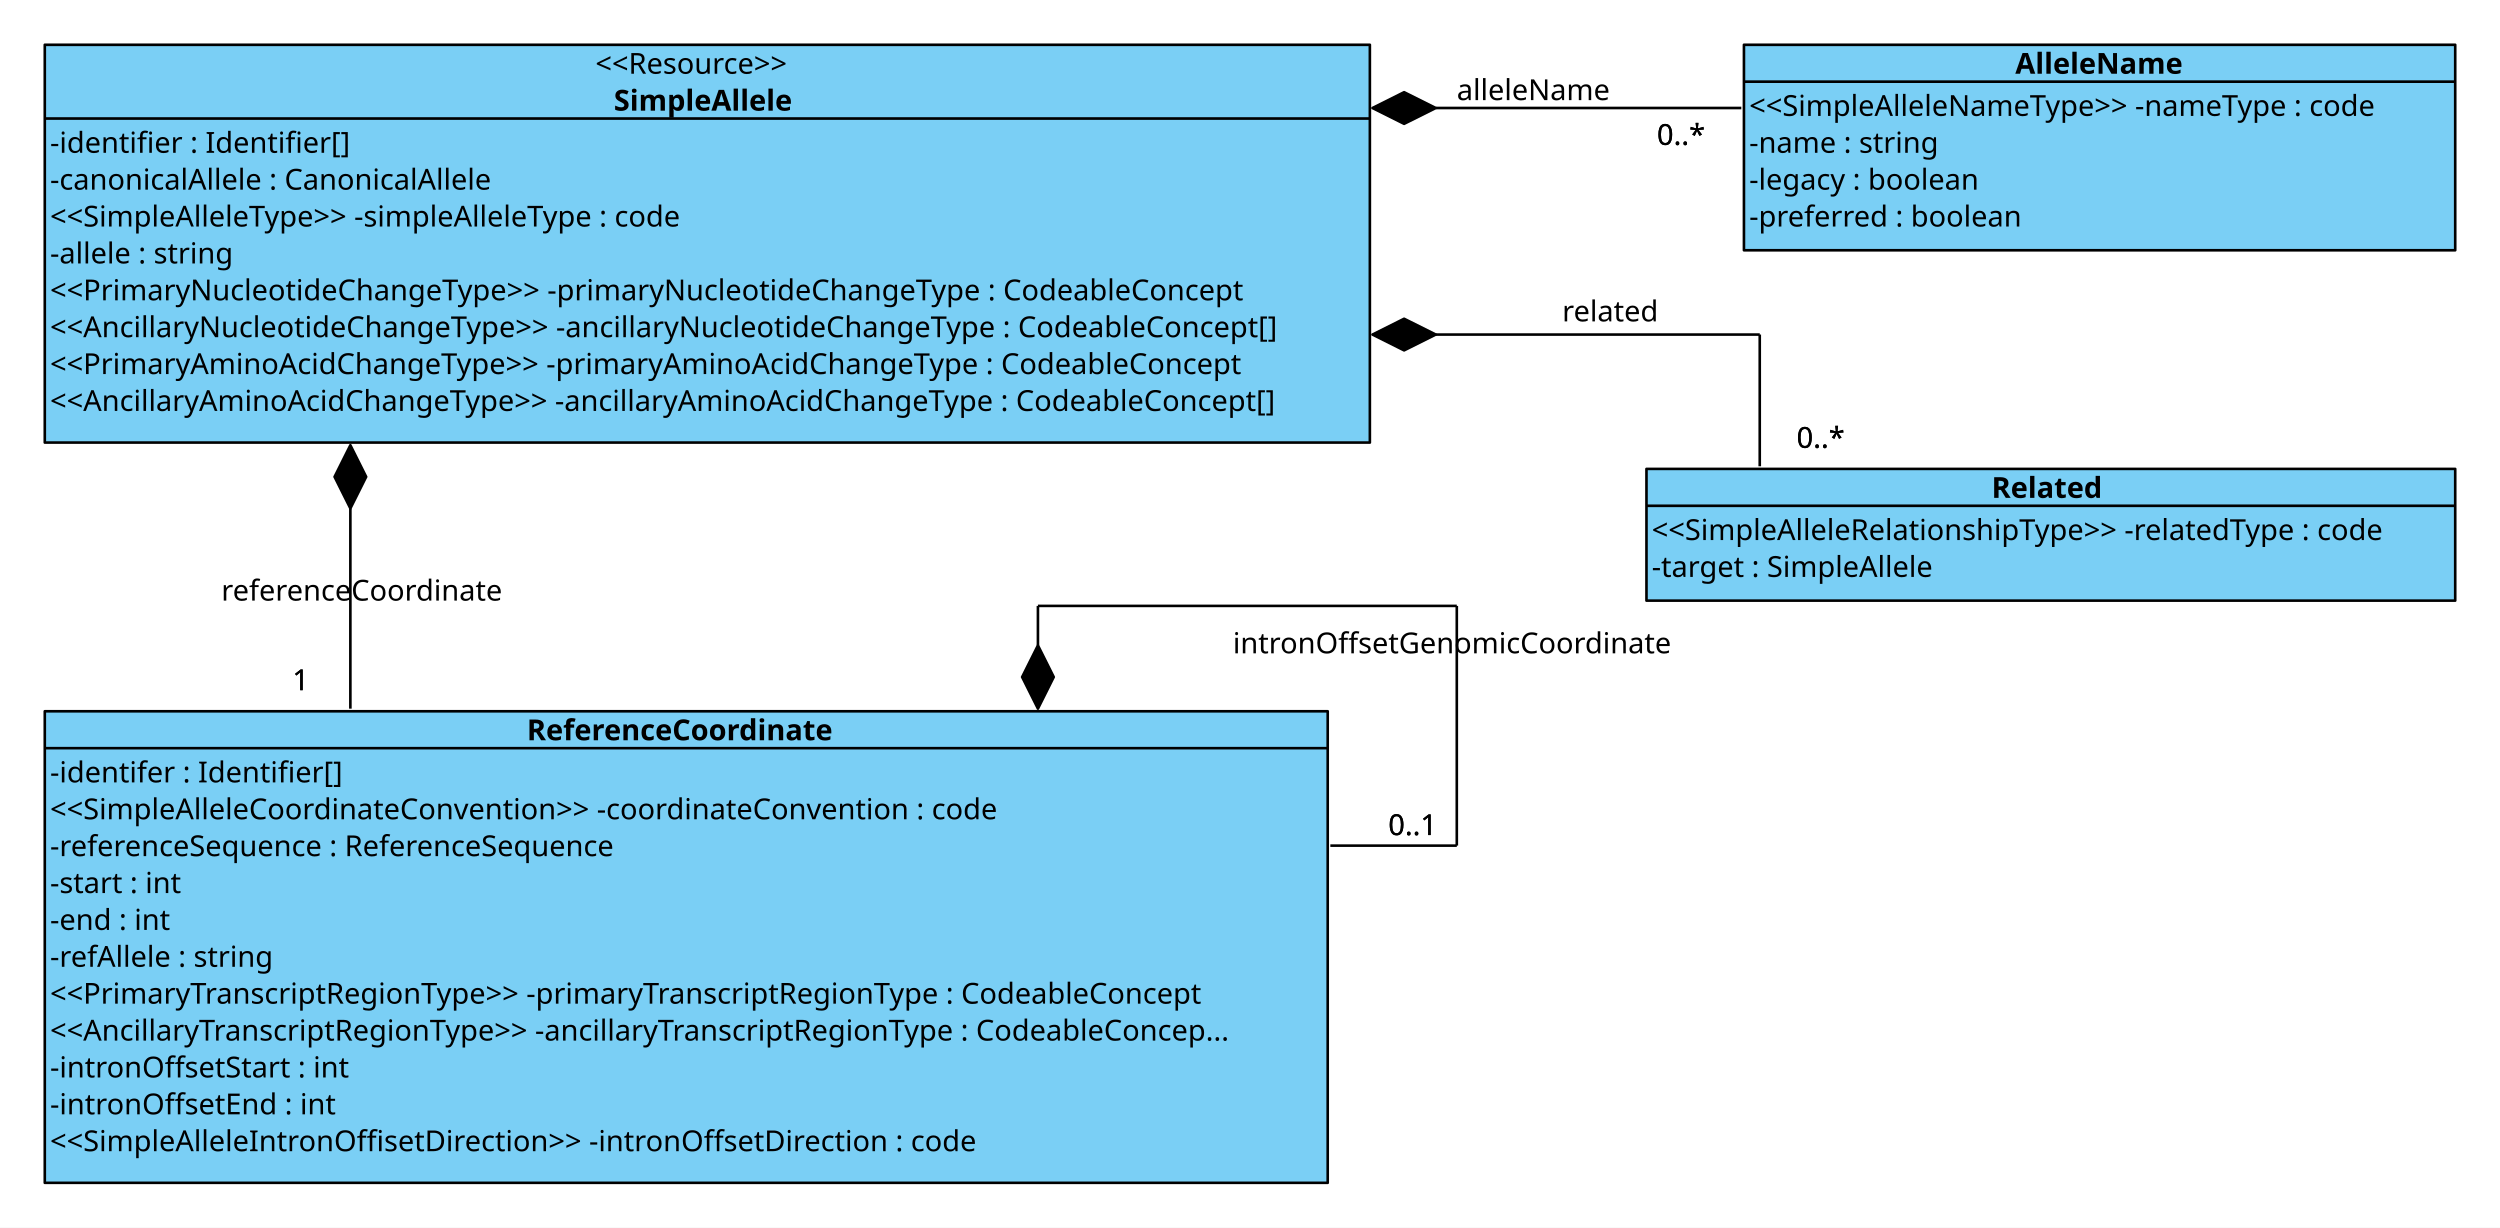
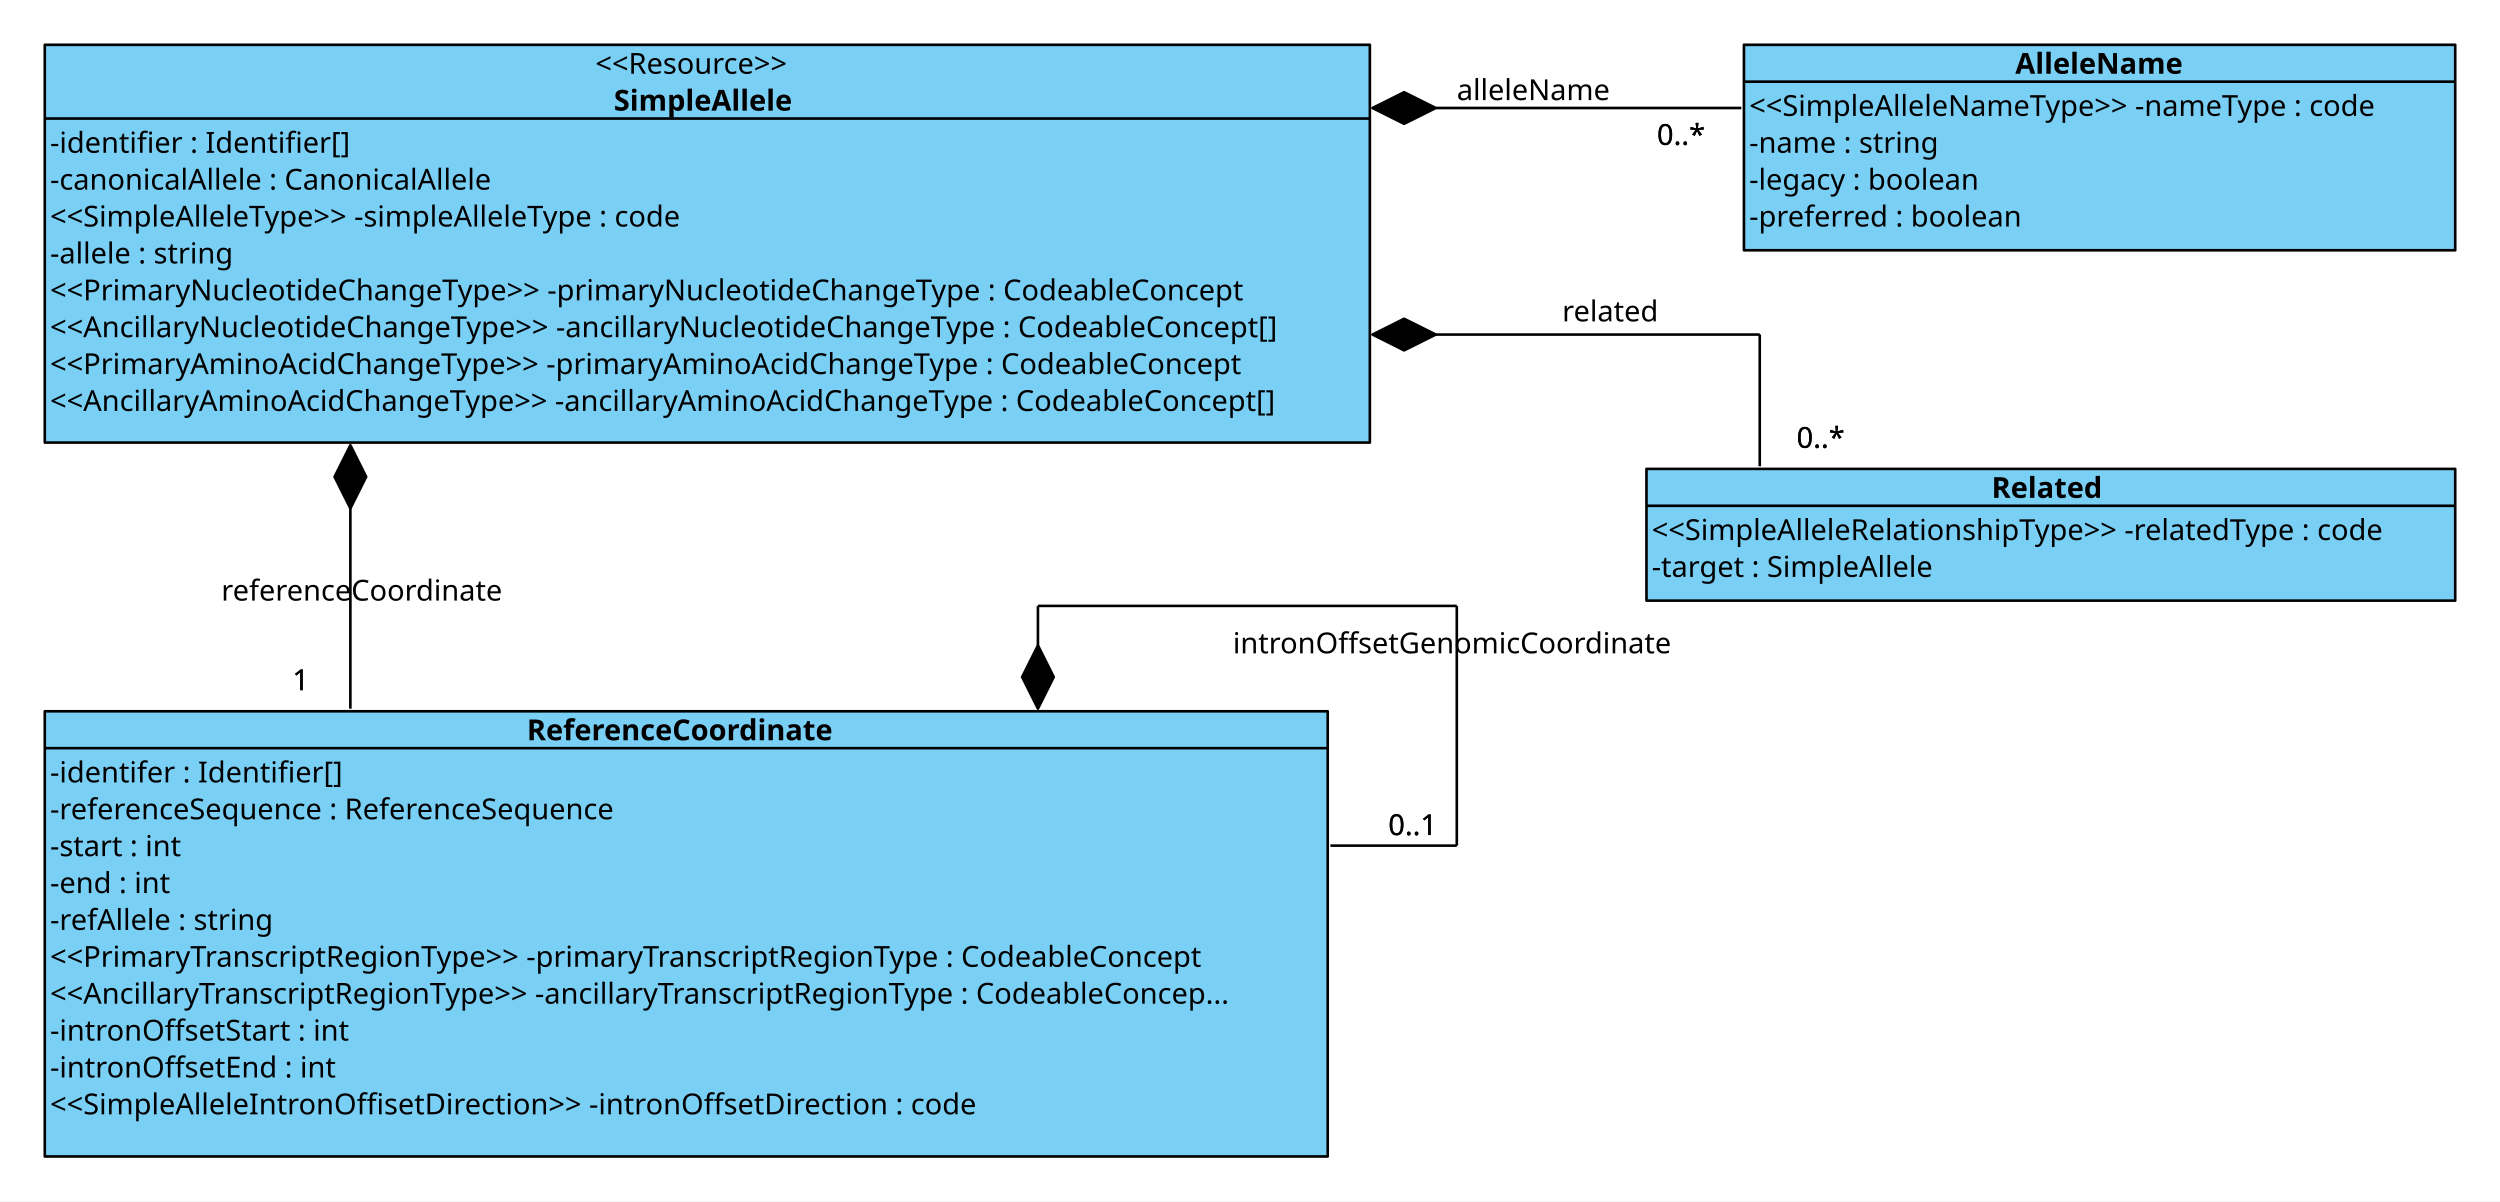
- <svg xmlns="http://www.w3.org/2000/svg" fill-opacity="0" color-rendering="auto" color-interpolation="auto" stroke="rgb(0,0,0)" text-rendering="auto" stroke-linecap="square" width="949" stroke-miterlimit="10" stroke-opacity="0" shape-rendering="auto" fill="rgb(0,0,0)" stroke-dasharray="none" font-weight="normal" stroke-width="1" height="466" font-family="'Dialog'" font-style="normal" stroke-linejoin="miter" font-size="12" stroke-dashoffset="0" image-rendering="auto">
+ <svg xmlns="http://www.w3.org/2000/svg" fill-opacity="0" color-rendering="auto" color-interpolation="auto" stroke="rgb(0,0,0)" text-rendering="auto" stroke-linecap="square" width="949" stroke-miterlimit="10" stroke-opacity="0" shape-rendering="auto" fill="rgb(0,0,0)" stroke-dasharray="none" font-weight="normal" stroke-width="1" height="456" font-family="'Dialog'" font-style="normal" stroke-linejoin="miter" font-size="12" stroke-dashoffset="0" image-rendering="auto">
  <defs id="genericDefs" />
  <g>
    <defs id="defs1">
      <clipPath clipPathUnits="userSpaceOnUse" id="clipPath1">
        <path d="M-9 -9 L512 -9 L512 160 L-9 160 L-9 -9 Z" />
      </clipPath>
      <clipPath clipPathUnits="userSpaceOnUse" id="clipPath2">
        <path d="M0 0 L0 123 L503 123 L503 0 Z" />
      </clipPath>
      <clipPath clipPathUnits="userSpaceOnUse" id="clipPath3">
        <path d="M0 0 L503 0 L503 28 L0 28 L0 0 Z" />
      </clipPath>
      <clipPath clipPathUnits="userSpaceOnUse" id="clipPath4">
        <path d="M-9 -9 L279 -9 L279 87 L-9 87 L-9 -9 Z" />
      </clipPath>
      <clipPath clipPathUnits="userSpaceOnUse" id="clipPath5">
        <path d="M0 0 L0 64 L270 64 L270 0 Z" />
      </clipPath>
      <clipPath clipPathUnits="userSpaceOnUse" id="clipPath6">
        <path d="M0 0 L270 0 L270 14 L0 14 L0 0 Z" />
      </clipPath>
      <clipPath clipPathUnits="userSpaceOnUse" id="clipPath7">
-         <path d="M-9 -9 L496 -9 L496 188 L-9 188 L-9 -9 Z" />
+         <path d="M-9 -9 L496 -9 L496 178 L-9 178 L-9 -9 Z" />
      </clipPath>
      <clipPath clipPathUnits="userSpaceOnUse" id="clipPath8">
-         <path d="M0 0 L0 165 L487 165 L487 0 Z" />
+         <path d="M0 0 L0 155 L487 155 L487 0 Z" />
      </clipPath>
      <clipPath clipPathUnits="userSpaceOnUse" id="clipPath9">
        <path d="M0 0 L487 0 L487 14 L0 14 L0 0 Z" />
      </clipPath>
      <clipPath clipPathUnits="userSpaceOnUse" id="clipPath10">
        <path d="M-9 -9 L316 -9 L316 59 L-9 59 L-9 -9 Z" />
      </clipPath>
      <clipPath clipPathUnits="userSpaceOnUse" id="clipPath11">
        <path d="M0 0 L0 36 L307 36 L307 0 Z" />
      </clipPath>
      <clipPath clipPathUnits="userSpaceOnUse" id="clipPath12">
        <path d="M0 0 L307 0 L307 14 L0 14 L0 0 Z" />
      </clipPath>
      <clipPath clipPathUnits="userSpaceOnUse" id="clipPath13">
+         <path d="M-9 -9 L49 -9 L49 23 L-9 23 L-9 -9 Z" />
+       </clipPath>
+       <clipPath clipPathUnits="userSpaceOnUse" id="clipPath14">
+         <path d="M0 0 L40 0 L40 14 L0 14 L0 0 Z" />
+       </clipPath>
+       <clipPath clipPathUnits="userSpaceOnUse" id="clipPath15">
+         <path d="M-2 -2 L349 -2 L349 252 L-2 252 L-2 -2 Z" />
+       </clipPath>
+       <clipPath clipPathUnits="userSpaceOnUse" id="clipPath16">
+         <path d="M-60 -16 L118 -16 L118 30 L-60 30 L-60 -16 Z" />
+       </clipPath>
+       <clipPath clipPathUnits="userSpaceOnUse" id="clipPath17">
        <path d="M-9 -9 L36 -9 L36 23 L-9 23 L-9 -9 Z" />
      </clipPath>
-       <clipPath clipPathUnits="userSpaceOnUse" id="clipPath14">
+       <clipPath clipPathUnits="userSpaceOnUse" id="clipPath18">
        <path d="M0 0 L27 0 L27 14 L0 14 L0 0 Z" />
      </clipPath>
-       <clipPath clipPathUnits="userSpaceOnUse" id="clipPath15">
+       <clipPath clipPathUnits="userSpaceOnUse" id="clipPath19">
+         <path d="M-2 -2 L102 -2 L102 202 L-2 202 L-2 -2 Z" />
+       </clipPath>
+       <clipPath clipPathUnits="userSpaceOnUse" id="clipPath20">
+         <path d="M-131 -16 L260 -16 L260 30 L-131 30 L-131 -16 Z" />
+       </clipPath>
+       <clipPath clipPathUnits="userSpaceOnUse" id="clipPath21">
+         <path d="M-2 -2 L342 -2 L342 202 L-2 202 L-2 -2 Z" />
+       </clipPath>
+       <clipPath clipPathUnits="userSpaceOnUse" id="clipPath22">
+         <path d="M-81 -16 L160 -16 L160 30 L-81 30 L-81 -16 Z" />
+       </clipPath>
+       <clipPath clipPathUnits="userSpaceOnUse" id="clipPath23">
        <path d="M-9 -9 L50 -9 L50 23 L-9 23 L-9 -9 Z" />
      </clipPath>
-       <clipPath clipPathUnits="userSpaceOnUse" id="clipPath16">
+       <clipPath clipPathUnits="userSpaceOnUse" id="clipPath24">
        <path d="M0 0 L41 0 L41 14 L0 14 L0 0 Z" />
-       </clipPath>
-       <clipPath clipPathUnits="userSpaceOnUse" id="clipPath17">
-         <path d="M-2 -2 L249 -2 L249 152 L-2 152 L-2 -2 Z" />
-       </clipPath>
-       <clipPath clipPathUnits="userSpaceOnUse" id="clipPath18">
-         <path d="M-60 -16 L118 -16 L118 30 L-60 30 L-60 -16 Z" />
-       </clipPath>
-       <clipPath clipPathUnits="userSpaceOnUse" id="clipPath19">
-         <path d="M-9 -9 L49 -9 L49 23 L-9 23 L-9 -9 Z" />
-       </clipPath>
-       <clipPath clipPathUnits="userSpaceOnUse" id="clipPath20">
-         <path d="M0 0 L40 0 L40 14 L0 14 L0 0 Z" />
-       </clipPath>
-       <clipPath clipPathUnits="userSpaceOnUse" id="clipPath21">
-         <path d="M-2 -2 L102 -2 L102 202 L-2 202 L-2 -2 Z" />
-       </clipPath>
-       <clipPath clipPathUnits="userSpaceOnUse" id="clipPath22">
-         <path d="M-131 -16 L260 -16 L260 30 L-131 30 L-131 -16 Z" />
-       </clipPath>
-       <clipPath clipPathUnits="userSpaceOnUse" id="clipPath23">
-         <path d="M-2 -2 L242 -2 L242 102 L-2 102 L-2 -2 Z" />
-       </clipPath>
-       <clipPath clipPathUnits="userSpaceOnUse" id="clipPath24">
-         <path d="M-81 -16 L160 -16 L160 30 L-81 30 L-81 -16 Z" />
      </clipPath>
      <clipPath clipPathUnits="userSpaceOnUse" id="clipPath25">
        <path d="M-2 -2 L261 -2 L261 193 L-2 193 L-2 -2 Z" />
      </clipPath>
      <clipPath clipPathUnits="userSpaceOnUse" id="clipPath26">
        <path d="M-193 -16 L384 -16 L384 30 L-193 30 L-193 -16 Z" />
      </clipPath>
    </defs>
    <g fill="white" fill-opacity="1" stroke-opacity="1" stroke="white">
-       <rect x="0" width="949" height="466" y="0" stroke="none" />
+       <rect x="0" width="949" height="456" y="0" stroke="none" />
    </g>
    <g font-size="11" transform="translate(17,17)" fill-opacity="1" fill="rgb(122,207,245)" text-rendering="geometricPrecision" font-family="sans-serif" stroke="rgb(122,207,245)" font-weight="bold" stroke-opacity="1">
      <rect x="0" width="503" height="151" y="0" clip-path="url(#clipPath1)" stroke="none" />
    </g>
    <g font-size="11" stroke-linecap="butt" transform="translate(17,17)" fill-opacity="1" fill="black" text-rendering="geometricPrecision" font-family="sans-serif" stroke-linejoin="round" stroke="black" font-weight="bold" stroke-opacity="1" stroke-miterlimit="0">
      <rect fill="none" x="0" width="503" height="151" y="0" clip-path="url(#clipPath1)" />
      <line y2="28" fill="none" x1="0" clip-path="url(#clipPath1)" x2="503" y1="28" />
    </g>
    <g font-size="11" transform="matrix(1,0,0,1,17,45)" fill-opacity="1" fill="black" text-rendering="geometricPrecision" font-family="sans-serif" stroke="black" stroke-opacity="1">
      <text x="2" xml:space="preserve" y="13" clip-path="url(#clipPath2)" stroke="none">-identifier : Identifier[]</text>
    </g>
    <g font-size="11" transform="matrix(1,0,0,1,17,45)" fill-opacity="1" fill="black" text-rendering="geometricPrecision" font-family="sans-serif" stroke="black" stroke-opacity="1">
      <text x="2" xml:space="preserve" y="27" clip-path="url(#clipPath2)" stroke="none">-canonicalAllele : CanonicalAllele</text>
      <text x="2" xml:space="preserve" y="41" clip-path="url(#clipPath2)" stroke="none">&lt;&lt;SimpleAlleleType&gt;&gt; -simpleAlleleType : code</text>
      <text x="2" xml:space="preserve" y="55" clip-path="url(#clipPath2)" stroke="none">-allele : string</text>
      <text x="2" xml:space="preserve" y="69" clip-path="url(#clipPath2)" stroke="none">&lt;&lt;PrimaryNucleotideChangeType&gt;&gt; -primaryNucleotideChangeType : CodeableConcept</text>
      <text x="2" xml:space="preserve" y="83" clip-path="url(#clipPath2)" stroke="none">&lt;&lt;AncillaryNucleotideChangeType&gt;&gt; -ancillaryNucleotideChangeType : CodeableConcept[]</text>
      <text x="2" xml:space="preserve" y="97" clip-path="url(#clipPath2)" stroke="none">&lt;&lt;PrimaryAminoAcidChangeType&gt;&gt; -primaryAminoAcidChangeType : CodeableConcept</text>
      <text x="2" xml:space="preserve" y="111" clip-path="url(#clipPath2)" stroke="none">&lt;&lt;AncillaryAminoAcidChangeType&gt;&gt; -ancillaryAminoAcidChangeType : CodeableConcept[]</text>
    </g>
    <g font-size="11" transform="translate(17,17)" fill-opacity="1" fill="black" text-rendering="geometricPrecision" font-family="sans-serif" stroke="black" stroke-opacity="1">
      <text x="209" xml:space="preserve" y="11" clip-path="url(#clipPath3)" stroke="none">&lt;&lt;Resource&gt;&gt;</text>
      <text x="216" xml:space="preserve" y="25" font-weight="bold" clip-path="url(#clipPath3)" stroke="none">SimpleAllele</text>
    </g>
    <g font-size="11" transform="translate(662,17)" fill-opacity="1" fill="rgb(122,207,245)" text-rendering="geometricPrecision" font-family="sans-serif" stroke="rgb(122,207,245)" font-weight="bold" stroke-opacity="1">
      <rect x="0" width="270" height="78" y="0" clip-path="url(#clipPath4)" stroke="none" />
    </g>
    <g font-size="11" stroke-linecap="butt" transform="translate(662,17)" fill-opacity="1" fill="black" text-rendering="geometricPrecision" font-family="sans-serif" stroke-linejoin="round" stroke="black" font-weight="bold" stroke-opacity="1" stroke-miterlimit="0">
      <rect fill="none" x="0" width="270" height="78" y="0" clip-path="url(#clipPath4)" />
      <line y2="14" fill="none" x1="0" clip-path="url(#clipPath4)" x2="270" y1="14" />
    </g>
    <g font-size="11" transform="matrix(1,0,0,1,662,31)" fill-opacity="1" fill="black" text-rendering="geometricPrecision" font-family="sans-serif" stroke="black" stroke-opacity="1">
      <text x="2" xml:space="preserve" y="13" clip-path="url(#clipPath5)" stroke="none">&lt;&lt;SimpleAlleleNameType&gt;&gt; -nameType : code</text>
    </g>
    <g font-size="11" transform="matrix(1,0,0,1,662,31)" fill-opacity="1" fill="black" text-rendering="geometricPrecision" font-family="sans-serif" stroke="black" stroke-opacity="1">
      <text x="2" xml:space="preserve" y="27" clip-path="url(#clipPath5)" stroke="none">-name : string</text>
      <text x="2" xml:space="preserve" y="41" clip-path="url(#clipPath5)" stroke="none">-legacy : boolean</text>
      <text x="2" xml:space="preserve" y="55" clip-path="url(#clipPath5)" stroke="none">-preferred : boolean</text>
    </g>
    <g font-size="11" transform="translate(662,17)" fill-opacity="1" fill="black" text-rendering="geometricPrecision" font-family="sans-serif" stroke="black" font-weight="bold" stroke-opacity="1">
      <text x="103" xml:space="preserve" y="11" clip-path="url(#clipPath6)" stroke="none">AlleleName</text>
    </g>
    <g font-size="11" transform="translate(17,270)" fill-opacity="1" fill="rgb(122,207,245)" text-rendering="geometricPrecision" font-family="sans-serif" stroke="rgb(122,207,245)" font-weight="bold" stroke-opacity="1">
-       <rect x="0" width="487" height="179" y="0" clip-path="url(#clipPath7)" stroke="none" />
+       <rect x="0" width="487" height="169" y="0" clip-path="url(#clipPath7)" stroke="none" />
    </g>
    <g font-size="11" stroke-linecap="butt" transform="translate(17,270)" fill-opacity="1" fill="black" text-rendering="geometricPrecision" font-family="sans-serif" stroke-linejoin="round" stroke="black" font-weight="bold" stroke-opacity="1" stroke-miterlimit="0">
-       <rect fill="none" x="0" width="487" height="179" y="0" clip-path="url(#clipPath7)" />
+       <rect fill="none" x="0" width="487" height="169" y="0" clip-path="url(#clipPath7)" />
      <line y2="14" fill="none" x1="0" clip-path="url(#clipPath7)" x2="487" y1="14" />
    </g>
    <g font-size="11" transform="matrix(1,0,0,1,17,284)" fill-opacity="1" fill="black" text-rendering="geometricPrecision" font-family="sans-serif" stroke="black" stroke-opacity="1">
      <text x="2" xml:space="preserve" y="13" clip-path="url(#clipPath8)" stroke="none">-identifer : Identifier[]</text>
    </g>
    <g font-size="11" transform="matrix(1,0,0,1,17,284)" fill-opacity="1" fill="black" text-rendering="geometricPrecision" font-family="sans-serif" stroke="black" stroke-opacity="1">
-       <text x="2" xml:space="preserve" y="27" clip-path="url(#clipPath8)" stroke="none">&lt;&lt;SimpleAlleleCoordinateConvention&gt;&gt; -coordinateConvention : code</text>
-       <text x="2" xml:space="preserve" y="41" clip-path="url(#clipPath8)" stroke="none">-referenceSequence : ReferenceSequence</text>
-       <text x="2" xml:space="preserve" y="55" clip-path="url(#clipPath8)" stroke="none">-start : int</text>
-       <text x="2" xml:space="preserve" y="69" clip-path="url(#clipPath8)" stroke="none">-end : int</text>
-       <text x="2" xml:space="preserve" y="83" clip-path="url(#clipPath8)" stroke="none">-refAllele : string</text>
-       <text x="2" xml:space="preserve" y="97" clip-path="url(#clipPath8)" stroke="none">&lt;&lt;PrimaryTranscriptRegionType&gt;&gt; -primaryTranscriptRegionType : CodeableConcept</text>
-       <text x="2" xml:space="preserve" y="111" clip-path="url(#clipPath8)" stroke="none">&lt;&lt;AncillaryTranscriptRegionType&gt;&gt; -ancillaryTranscriptRegionType : CodeableConcep...</text>
-       <text x="2" xml:space="preserve" y="125" clip-path="url(#clipPath8)" stroke="none">-intronOffsetStart : int</text>
-       <text x="2" xml:space="preserve" y="139" clip-path="url(#clipPath8)" stroke="none">-intronOffsetEnd : int</text>
-       <text x="2" xml:space="preserve" y="153" clip-path="url(#clipPath8)" stroke="none">&lt;&lt;SimpleAlleleIntronOffisetDirection&gt;&gt; -intronOffsetDirection : code</text>
+       <text x="2" xml:space="preserve" y="27" clip-path="url(#clipPath8)" stroke="none">-referenceSequence : ReferenceSequence</text>
+       <text x="2" xml:space="preserve" y="41" clip-path="url(#clipPath8)" stroke="none">-start : int</text>
+       <text x="2" xml:space="preserve" y="55" clip-path="url(#clipPath8)" stroke="none">-end : int</text>
+       <text x="2" xml:space="preserve" y="69" clip-path="url(#clipPath8)" stroke="none">-refAllele : string</text>
+       <text x="2" xml:space="preserve" y="83" clip-path="url(#clipPath8)" stroke="none">&lt;&lt;PrimaryTranscriptRegionType&gt;&gt; -primaryTranscriptRegionType : CodeableConcept</text>
+       <text x="2" xml:space="preserve" y="97" clip-path="url(#clipPath8)" stroke="none">&lt;&lt;AncillaryTranscriptRegionType&gt;&gt; -ancillaryTranscriptRegionType : CodeableConcep...</text>
+       <text x="2" xml:space="preserve" y="111" clip-path="url(#clipPath8)" stroke="none">-intronOffsetStart : int</text>
+       <text x="2" xml:space="preserve" y="125" clip-path="url(#clipPath8)" stroke="none">-intronOffsetEnd : int</text>
+       <text x="2" xml:space="preserve" y="139" clip-path="url(#clipPath8)" stroke="none">&lt;&lt;SimpleAlleleIntronOffisetDirection&gt;&gt; -intronOffsetDirection : code</text>
    </g>
    <g font-size="11" transform="translate(17,270)" fill-opacity="1" fill="black" text-rendering="geometricPrecision" font-family="sans-serif" stroke="black" font-weight="bold" stroke-opacity="1">
      <text x="183" xml:space="preserve" y="11" clip-path="url(#clipPath9)" stroke="none">ReferenceCoordinate</text>
    </g>
    <g font-size="11" transform="translate(625,178)" fill-opacity="1" fill="rgb(122,207,245)" text-rendering="geometricPrecision" font-family="sans-serif" stroke="rgb(122,207,245)" font-weight="bold" stroke-opacity="1">
      <rect x="0" width="307" height="50" y="0" clip-path="url(#clipPath10)" stroke="none" />
    </g>
    <g font-size="11" stroke-linecap="butt" transform="translate(625,178)" fill-opacity="1" fill="black" text-rendering="geometricPrecision" font-family="sans-serif" stroke-linejoin="round" stroke="black" font-weight="bold" stroke-opacity="1" stroke-miterlimit="0">
      <rect fill="none" x="0" width="307" height="50" y="0" clip-path="url(#clipPath10)" />
      <line y2="14" fill="none" x1="0" clip-path="url(#clipPath10)" x2="307" y1="14" />
    </g>
    <g font-size="11" transform="matrix(1,0,0,1,625,192)" fill-opacity="1" fill="black" text-rendering="geometricPrecision" font-family="sans-serif" stroke="black" stroke-opacity="1">
      <text x="2" xml:space="preserve" y="13" clip-path="url(#clipPath11)" stroke="none">&lt;&lt;SimpleAlleleRelationshipType&gt;&gt; -relatedType : code</text>
    </g>
    <g font-size="11" transform="matrix(1,0,0,1,625,192)" fill-opacity="1" fill="black" text-rendering="geometricPrecision" font-family="sans-serif" stroke="black" stroke-opacity="1">
      <text x="2" xml:space="preserve" y="27" clip-path="url(#clipPath11)" stroke="none">-target : SimpleAllele</text>
    </g>
    <g font-size="11" transform="translate(625,178)" fill-opacity="1" fill="black" text-rendering="geometricPrecision" font-family="sans-serif" stroke="black" font-weight="bold" stroke-opacity="1">
      <text x="131" xml:space="preserve" y="11" clip-path="url(#clipPath12)" stroke="none">Related</text>
    </g>
+     <g font-size="11" transform="translate(618,44)" fill-opacity="1" fill="black" text-rendering="geometricPrecision" font-family="sans-serif" stroke="black" stroke-opacity="1">
+       <text x="11" xml:space="preserve" y="11" clip-path="url(#clipPath14)" stroke="none">0..*</text>
+     </g>
+     <g font-size="11" transform="translate(671,159)" fill-opacity="1" fill="black" text-rendering="geometricPrecision" font-family="sans-serif" stroke="black" stroke-opacity="1">
+       <text x="11" xml:space="preserve" y="11" clip-path="url(#clipPath14)" stroke="none">0..*</text>
+     </g>
+     <g font-size="11" stroke-linecap="butt" transform="translate(421,27)" fill-opacity="1" fill="black" text-rendering="geometricPrecision" font-family="sans-serif" stroke-linejoin="round" stroke="black" stroke-opacity="1">
+       <line y2="100" fill="none" x1="124" clip-path="url(#clipPath15)" x2="247" y1="100" />
+       <line y2="150" fill="none" x1="247" clip-path="url(#clipPath15)" x2="247" y1="100" />
+       <polygon points=" 100 100 112 106 124 100 112 94" clip-path="url(#clipPath15)" stroke="none" />
+       <polygon fill="none" points=" 100 100 112 106 124 100 112 94" clip-path="url(#clipPath15)" />
+     </g>
+     <g font-size="11" transform="translate(584,111)" fill-opacity="1" fill="black" text-rendering="geometricPrecision" font-family="sans-serif" stroke="black" stroke-opacity="1">
+       <text x="9" xml:space="preserve" y="11" clip-path="url(#clipPath16)" stroke="none">related</text>
+     </g>
+     <g font-size="11" transform="translate(671,159)" fill-opacity="1" fill="black" text-rendering="geometricPrecision" font-family="sans-serif" stroke="black" stroke-opacity="1">
+       <text x="11" xml:space="preserve" y="11" clip-path="url(#clipPath14)" stroke="none">0..*</text>
+     </g>
    <g font-size="11" transform="translate(101,251)" fill-opacity="1" fill="black" text-rendering="geometricPrecision" font-family="sans-serif" stroke="black" stroke-opacity="1">
-       <text x="10" xml:space="preserve" y="11" clip-path="url(#clipPath14)" stroke="none">1</text>
+       <text x="10" xml:space="preserve" y="11" clip-path="url(#clipPath18)" stroke="none">1</text>
+     </g>
+     <g font-size="11" stroke-linecap="butt" transform="translate(83,119)" fill-opacity="1" fill="black" text-rendering="geometricPrecision" font-family="sans-serif" stroke-linejoin="round" stroke="black" stroke-opacity="1">
+       <line y2="150" fill="none" x1="50" clip-path="url(#clipPath19)" x2="50" y1="74" />
+       <polygon points=" 50 50 44 62 50 74 56 62" clip-path="url(#clipPath19)" stroke="none" />
+       <polygon fill="none" points=" 50 50 44 62 50 74 56 62" clip-path="url(#clipPath19)" />
+     </g>
+     <g font-size="11" transform="translate(74,217)" fill-opacity="1" fill="black" text-rendering="geometricPrecision" font-family="sans-serif" stroke="black" stroke-opacity="1">
+       <text x="10" xml:space="preserve" y="11" clip-path="url(#clipPath20)" stroke="none">referenceCoordinate</text>
+     </g>
+     <g font-size="11" transform="translate(101,251)" fill-opacity="1" fill="black" text-rendering="geometricPrecision" font-family="sans-serif" stroke="black" stroke-opacity="1">
+       <text x="10" xml:space="preserve" y="11" clip-path="url(#clipPath18)" stroke="none">1</text>
+     </g>
+     <g font-size="11" stroke-linecap="butt" transform="translate(421,-59)" fill-opacity="1" fill="black" text-rendering="geometricPrecision" font-family="sans-serif" stroke-linejoin="round" stroke="black" stroke-opacity="1">
+       <line y2="100" fill="none" x1="124" clip-path="url(#clipPath21)" x2="240" y1="100" />
+       <polygon points=" 100 100 112 106 124 100 112 94" clip-path="url(#clipPath21)" stroke="none" />
+       <polygon fill="none" points=" 100 100 112 106 124 100 112 94" clip-path="url(#clipPath21)" />
+     </g>
+     <g font-size="11" transform="translate(544,27)" fill-opacity="1" fill="black" text-rendering="geometricPrecision" font-family="sans-serif" stroke="black" stroke-opacity="1">
+       <text x="9" xml:space="preserve" y="11" clip-path="url(#clipPath22)" stroke="none">alleleName</text>
+     </g>
+     <g font-size="11" transform="translate(618,44)" fill-opacity="1" fill="black" text-rendering="geometricPrecision" font-family="sans-serif" stroke="black" stroke-opacity="1">
+       <text x="11" xml:space="preserve" y="11" clip-path="url(#clipPath14)" stroke="none">0..*</text>
    </g>
    <g font-size="11" transform="translate(517,306)" fill-opacity="1" fill="black" text-rendering="geometricPrecision" font-family="sans-serif" stroke="black" stroke-opacity="1">
-       <text x="10" xml:space="preserve" y="11" clip-path="url(#clipPath16)" stroke="none">0..1</text>
-     </g>
-     <g font-size="11" stroke-linecap="butt" transform="translate(471,77)" fill-opacity="1" fill="black" text-rendering="geometricPrecision" font-family="sans-serif" stroke-linejoin="round" stroke="black" stroke-opacity="1">
-       <line y2="50" fill="none" x1="74" clip-path="url(#clipPath17)" x2="197" y1="50" />
-       <line y2="100" fill="none" x1="197" clip-path="url(#clipPath17)" x2="197" y1="50" />
-       <polygon points=" 50 50 62 56 74 50 62 44" clip-path="url(#clipPath17)" stroke="none" />
-       <polygon fill="none" points=" 50 50 62 56 74 50 62 44" clip-path="url(#clipPath17)" />
-     </g>
-     <g font-size="11" transform="translate(584,111)" fill-opacity="1" fill="black" text-rendering="geometricPrecision" font-family="sans-serif" stroke="black" stroke-opacity="1">
-       <text x="9" xml:space="preserve" y="11" clip-path="url(#clipPath18)" stroke="none">related</text>
-     </g>
-     <g font-size="11" transform="translate(671,159)" fill-opacity="1" fill="black" text-rendering="geometricPrecision" font-family="sans-serif" stroke="black" stroke-opacity="1">
-       <text x="11" xml:space="preserve" y="11" clip-path="url(#clipPath20)" stroke="none">0..*</text>
-     </g>
-     <g font-size="11" transform="translate(671,159)" fill-opacity="1" fill="black" text-rendering="geometricPrecision" font-family="sans-serif" stroke="black" stroke-opacity="1">
-       <text x="11" xml:space="preserve" y="11" clip-path="url(#clipPath20)" stroke="none">0..*</text>
-     </g>
-     <g font-size="11" stroke-linecap="butt" transform="translate(83,119)" fill-opacity="1" fill="black" text-rendering="geometricPrecision" font-family="sans-serif" stroke-linejoin="round" stroke="black" stroke-opacity="1">
-       <line y2="150" fill="none" x1="50" clip-path="url(#clipPath21)" x2="50" y1="74" />
-       <polygon points=" 50 50 44 62 50 74 56 62" clip-path="url(#clipPath21)" stroke="none" />
-       <polygon fill="none" points=" 50 50 44 62 50 74 56 62" clip-path="url(#clipPath21)" />
-     </g>
-     <g font-size="11" transform="translate(74,217)" fill-opacity="1" fill="black" text-rendering="geometricPrecision" font-family="sans-serif" stroke="black" stroke-opacity="1">
-       <text x="10" xml:space="preserve" y="11" clip-path="url(#clipPath22)" stroke="none">referenceCoordinate</text>
-     </g>
-     <g font-size="11" transform="translate(101,251)" fill-opacity="1" fill="black" text-rendering="geometricPrecision" font-family="sans-serif" stroke="black" stroke-opacity="1">
-       <text x="10" xml:space="preserve" y="11" clip-path="url(#clipPath14)" stroke="none">1</text>
-     </g>
-     <g font-size="11" stroke-linecap="butt" transform="translate(471,-9)" fill-opacity="1" fill="black" text-rendering="geometricPrecision" font-family="sans-serif" stroke-linejoin="round" stroke="black" stroke-opacity="1">
-       <line y2="50" fill="none" x1="74" clip-path="url(#clipPath23)" x2="190" y1="50" />
-       <polygon points=" 50 50 62 56 74 50 62 44" clip-path="url(#clipPath23)" stroke="none" />
-       <polygon fill="none" points=" 50 50 62 56 74 50 62 44" clip-path="url(#clipPath23)" />
-     </g>
-     <g font-size="11" transform="translate(544,27)" fill-opacity="1" fill="black" text-rendering="geometricPrecision" font-family="sans-serif" stroke="black" stroke-opacity="1">
-       <text x="9" xml:space="preserve" y="11" clip-path="url(#clipPath24)" stroke="none">alleleName</text>
-     </g>
-     <g font-size="11" transform="translate(618,44)" fill-opacity="1" fill="black" text-rendering="geometricPrecision" font-family="sans-serif" stroke="black" stroke-opacity="1">
-       <text x="11" xml:space="preserve" y="11" clip-path="url(#clipPath20)" stroke="none">0..*</text>
+       <text x="10" xml:space="preserve" y="11" clip-path="url(#clipPath24)" stroke="none">0..1</text>
    </g>
    <g font-size="11" stroke-linecap="butt" transform="translate(344,180)" fill-opacity="1" fill="black" text-rendering="geometricPrecision" font-family="sans-serif" stroke-linejoin="round" stroke="black" stroke-opacity="1">
      <line y2="50" fill="none" x1="50" clip-path="url(#clipPath25)" x2="50" y1="65" />
      <line y2="50" fill="none" x1="50" clip-path="url(#clipPath25)" x2="209" y1="50" />
      <line y2="141" fill="none" x1="209" clip-path="url(#clipPath25)" x2="209" y1="50" />
      <line y2="141" fill="none" x1="209" clip-path="url(#clipPath25)" x2="161" y1="141" />
      <polygon points=" 50 89 56 77 50 65 44 77" clip-path="url(#clipPath25)" stroke="none" />
      <polygon fill="none" points=" 50 89 56 77 50 65 44 77" clip-path="url(#clipPath25)" />
    </g>
    <g font-size="11" transform="translate(459,237)" fill-opacity="1" fill="black" text-rendering="geometricPrecision" font-family="sans-serif" stroke="black" stroke-opacity="1">
      <text x="9" xml:space="preserve" y="11" clip-path="url(#clipPath26)" stroke="none">intronOffsetGenomicCoordinate</text>
    </g>
    <g font-size="11" transform="translate(517,306)" fill-opacity="1" fill="black" text-rendering="geometricPrecision" font-family="sans-serif" stroke="black" stroke-opacity="1">
-       <text x="10" xml:space="preserve" y="11" clip-path="url(#clipPath16)" stroke="none">0..1</text>
-     </g>
-     <g font-size="11" transform="translate(618,44)" fill-opacity="1" fill="black" text-rendering="geometricPrecision" font-family="sans-serif" stroke="black" stroke-opacity="1">
-       <text x="11" xml:space="preserve" y="11" clip-path="url(#clipPath20)" stroke="none">0..*</text>
+       <text x="10" xml:space="preserve" y="11" clip-path="url(#clipPath24)" stroke="none">0..1</text>
    </g>
  </g>
</svg>
